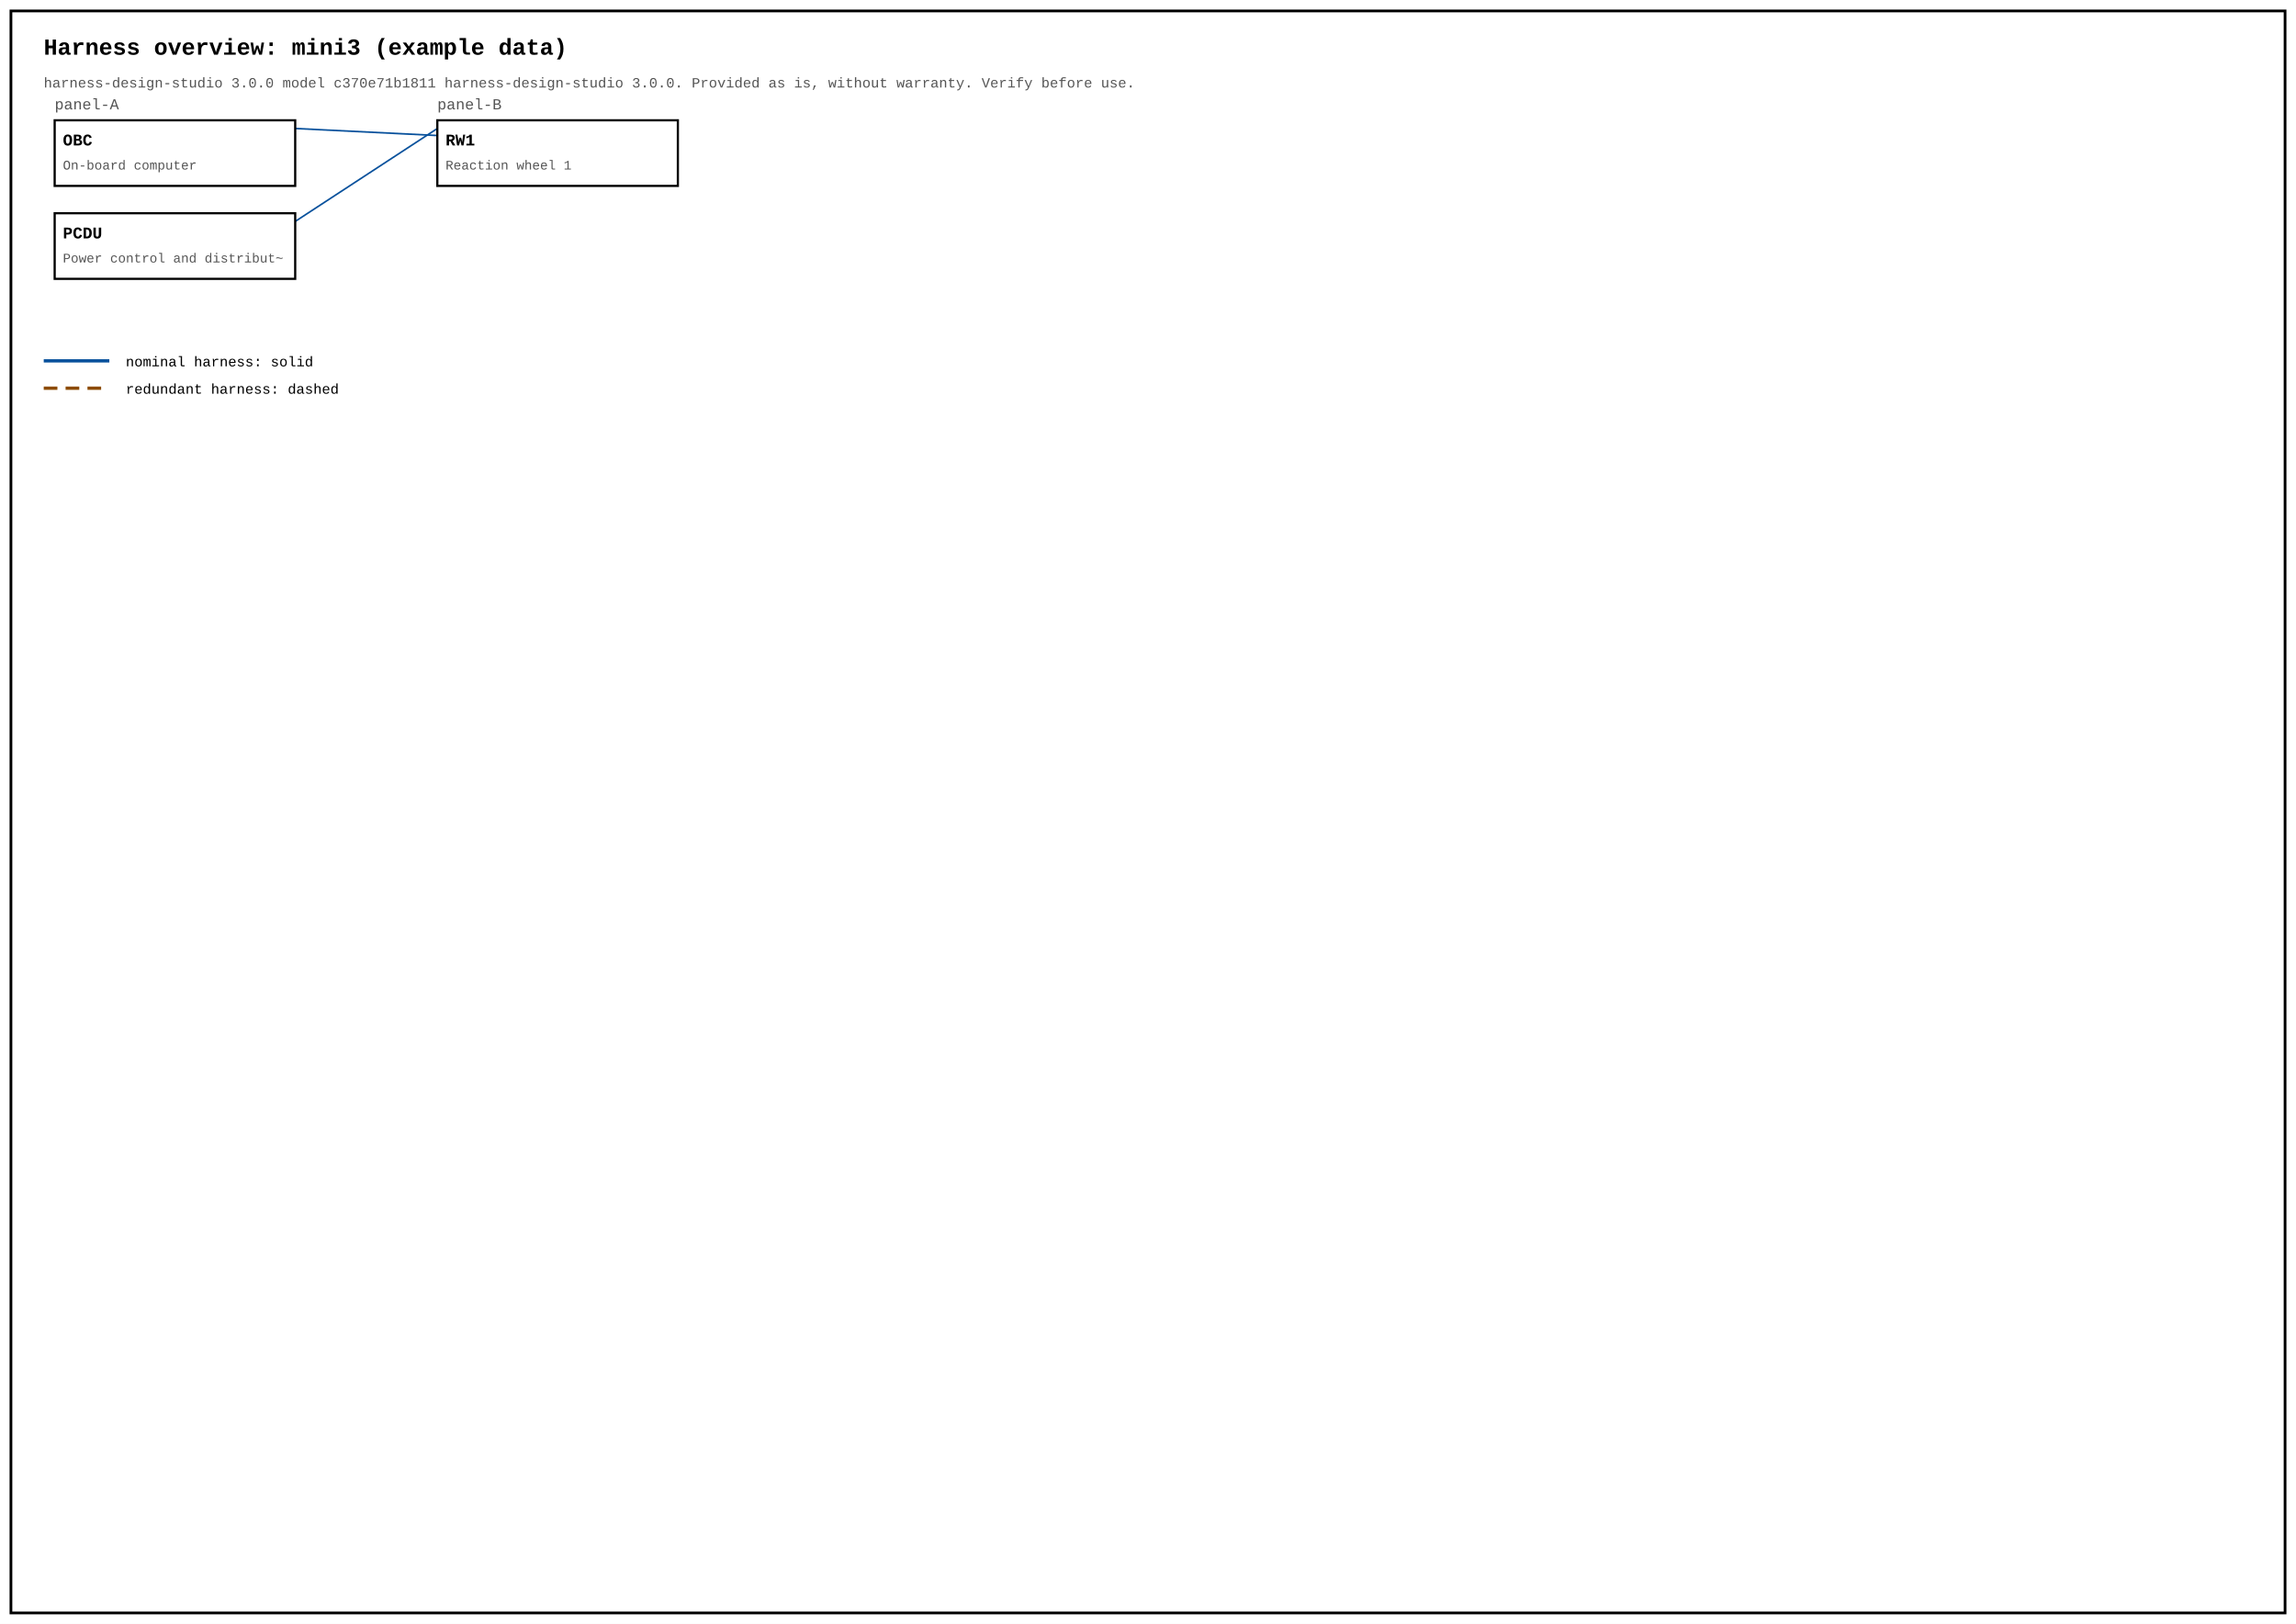
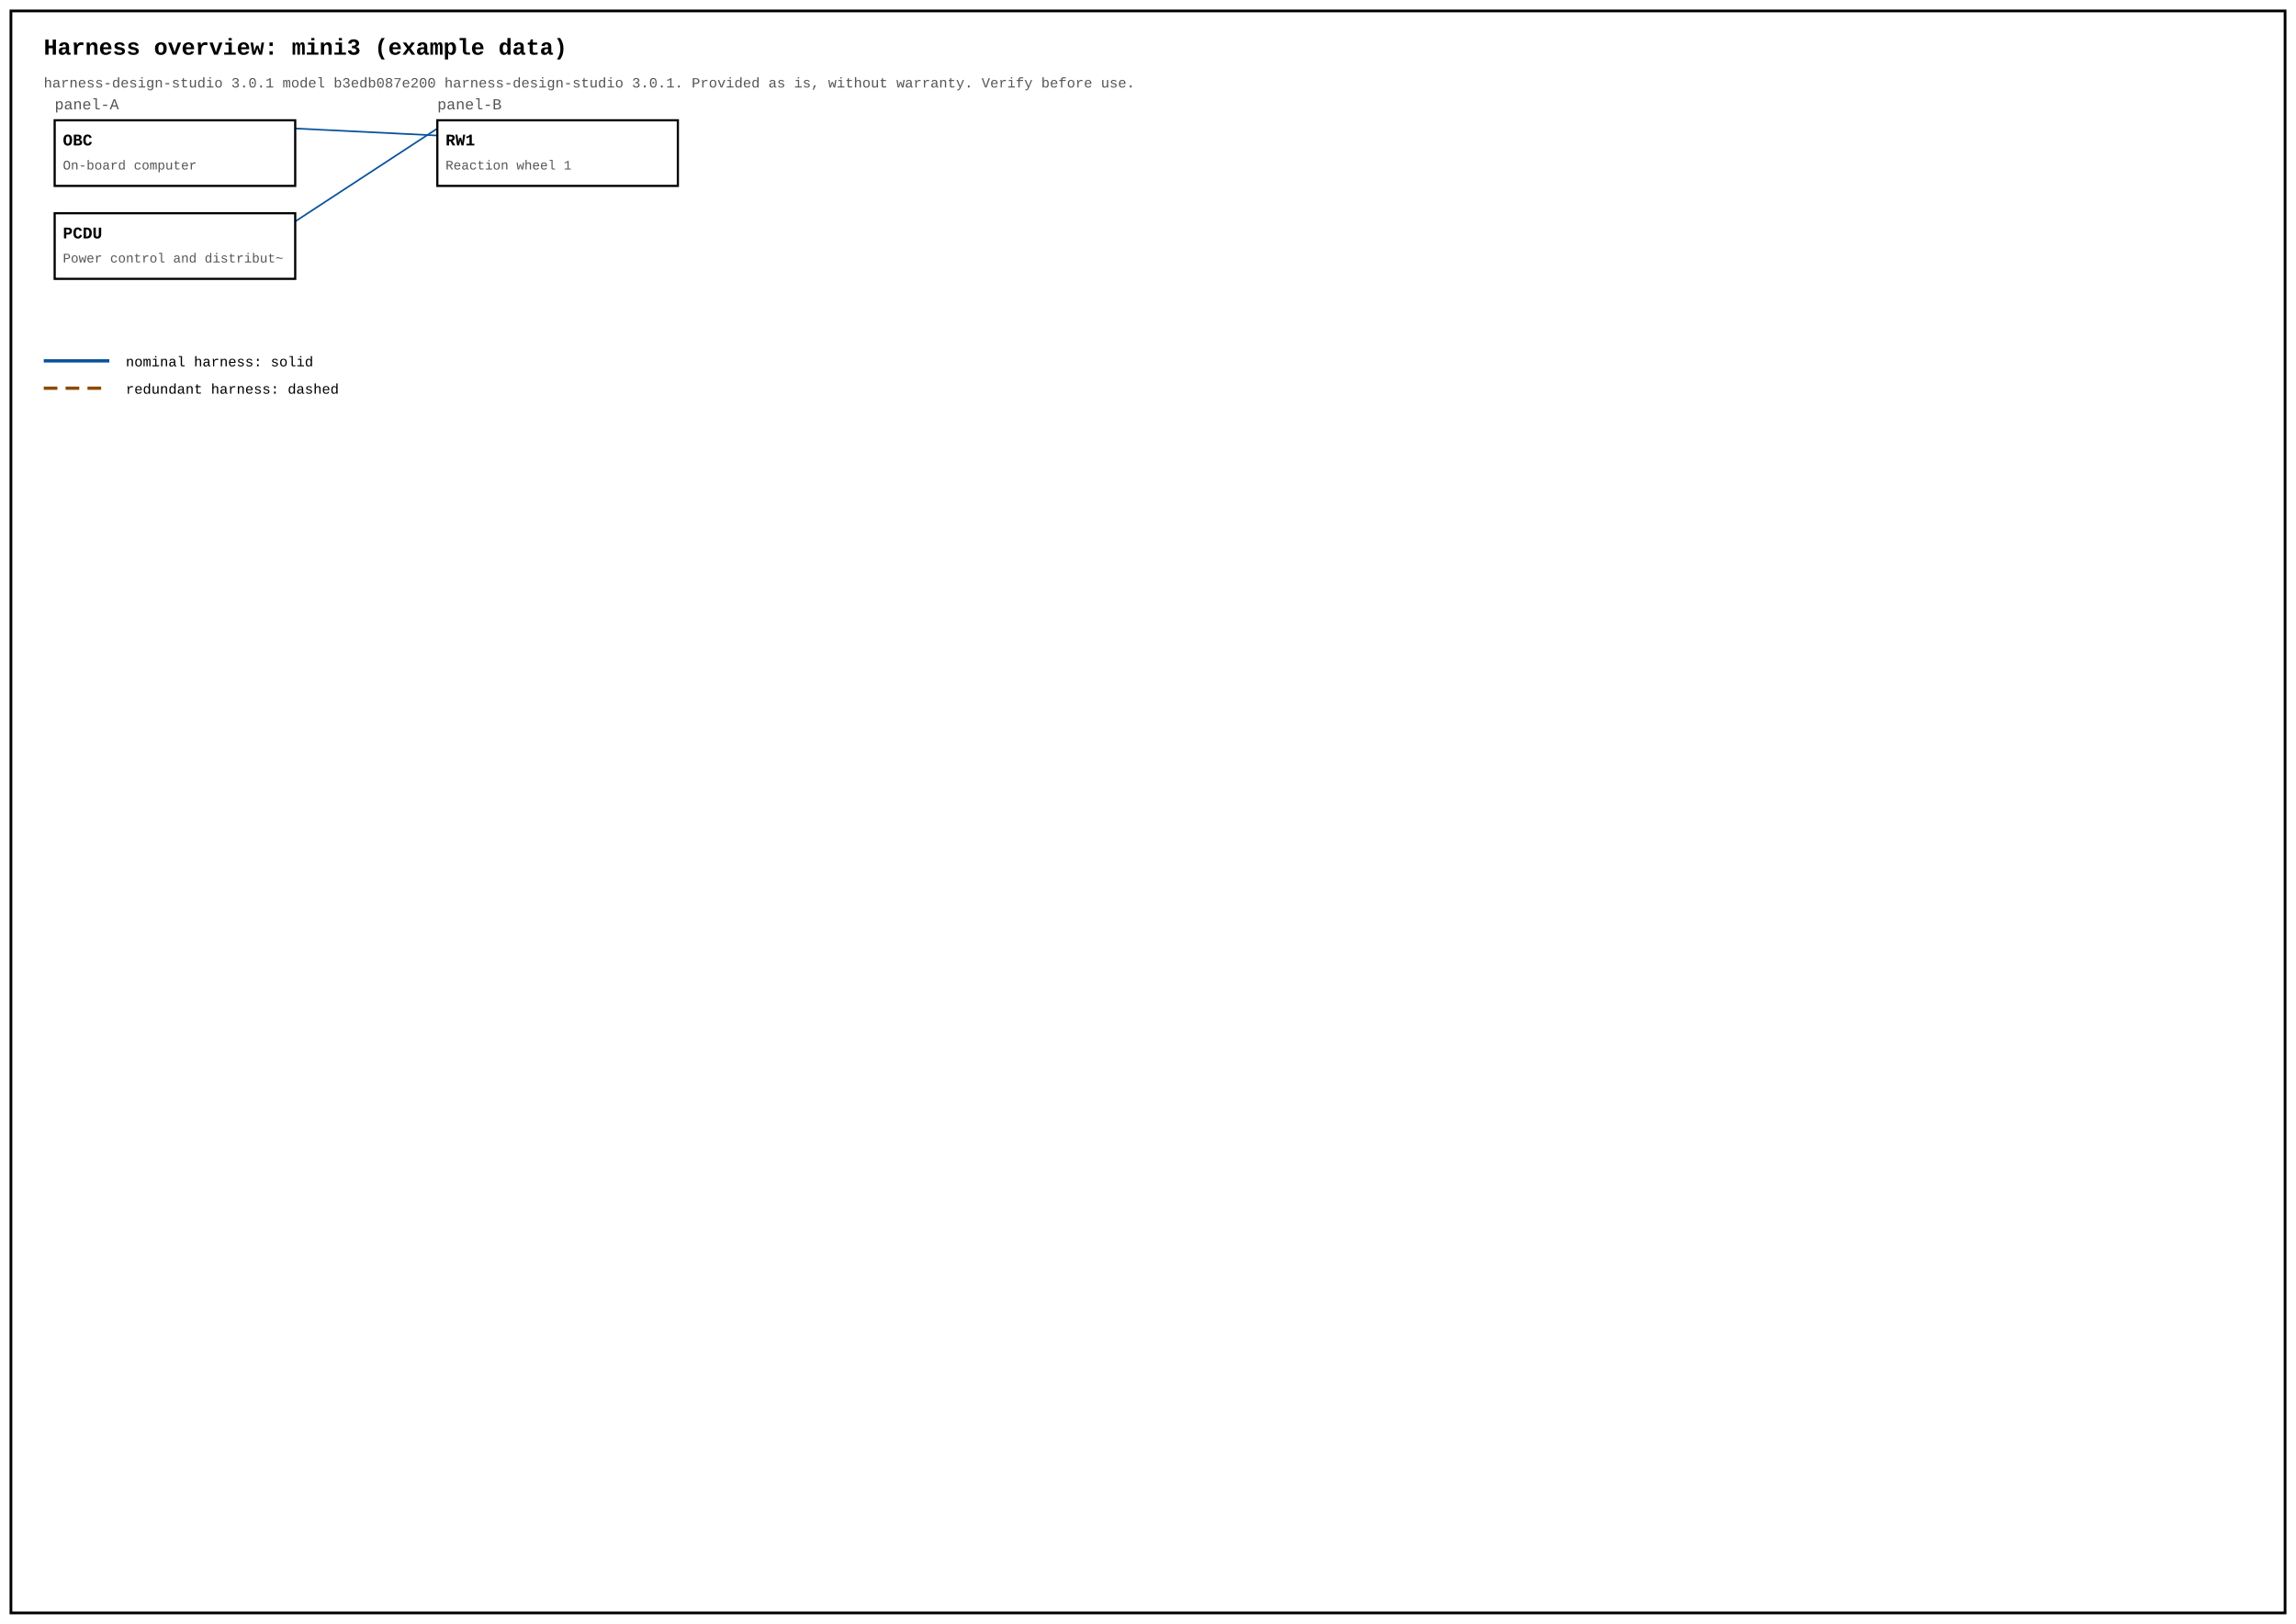
<svg xmlns="http://www.w3.org/2000/svg" width="420mm" height="297mm" viewBox="0 0 420 297" font-family="Courier New, Courier, monospace">
  <rect x="0" y="0" width="420" height="297" fill="#ffffff" />
  <rect x="2" y="2" width="416" height="293" fill="none" stroke="#000000" stroke-width="0.5" />
  <text x="8" y="10" font-size="4.2" font-weight="bold" text-anchor="start" fill="#000000">Harness overview: mini3 (example data)</text>
-   <text x="8" y="16" font-size="2.6" text-anchor="start" fill="#555555">harness-design-studio 3.0.0 model c370e71b1811   harness-design-studio 3.0.0. Provided as is, without warranty. Verify before use.</text>
+   <text x="8" y="16" font-size="2.6" text-anchor="start" fill="#555555">harness-design-studio 3.0.1 model b3edb087e200   harness-design-studio 3.0.1. Provided as is, without warranty. Verify before use.</text>
  <text x="10" y="20" font-size="2.8" text-anchor="start" fill="#555555">panel-A</text>
  <text x="80" y="20" font-size="2.8" text-anchor="start" fill="#555555">panel-B</text>
  <line x1="54" y1="40.5" x2="80" y2="23.5" stroke="#08519c" stroke-width="0.3" />
  <line x1="54" y1="23.5" x2="80" y2="24.786" stroke="#08519c" stroke-width="0.3" />
  <rect x="10" y="22" width="44" height="12" fill="#ffffff" stroke="#000000" stroke-width="0.4" />
  <text x="11.5" y="26.6" font-size="3" font-weight="bold" text-anchor="start" fill="#000000">OBC</text>
  <text x="11.5" y="31" font-size="2.4" text-anchor="start" fill="#555555">On-board computer</text>
  <rect x="10" y="39" width="44" height="12" fill="#ffffff" stroke="#000000" stroke-width="0.4" />
  <text x="11.5" y="43.6" font-size="3" font-weight="bold" text-anchor="start" fill="#000000">PCDU</text>
  <text x="11.5" y="48" font-size="2.4" text-anchor="start" fill="#555555">Power control and distribut~</text>
  <rect x="80" y="22" width="44" height="12" fill="#ffffff" stroke="#000000" stroke-width="0.4" />
  <text x="81.5" y="26.6" font-size="3" font-weight="bold" text-anchor="start" fill="#000000">RW1</text>
  <text x="81.5" y="31" font-size="2.4" text-anchor="start" fill="#555555">Reaction wheel 1</text>
  <line x1="8" y1="66" x2="20" y2="66" stroke="#08519c" stroke-width="0.6" />
  <text x="23" y="67" font-size="2.6" text-anchor="start" fill="#000000">nominal harness: solid</text>
  <line x1="8" y1="71" x2="20" y2="71" stroke="#8c4a00" stroke-width="0.6" stroke-dasharray="2.5 1.5" />
  <text x="23" y="72" font-size="2.6" text-anchor="start" fill="#000000">redundant harness: dashed</text>
</svg>
